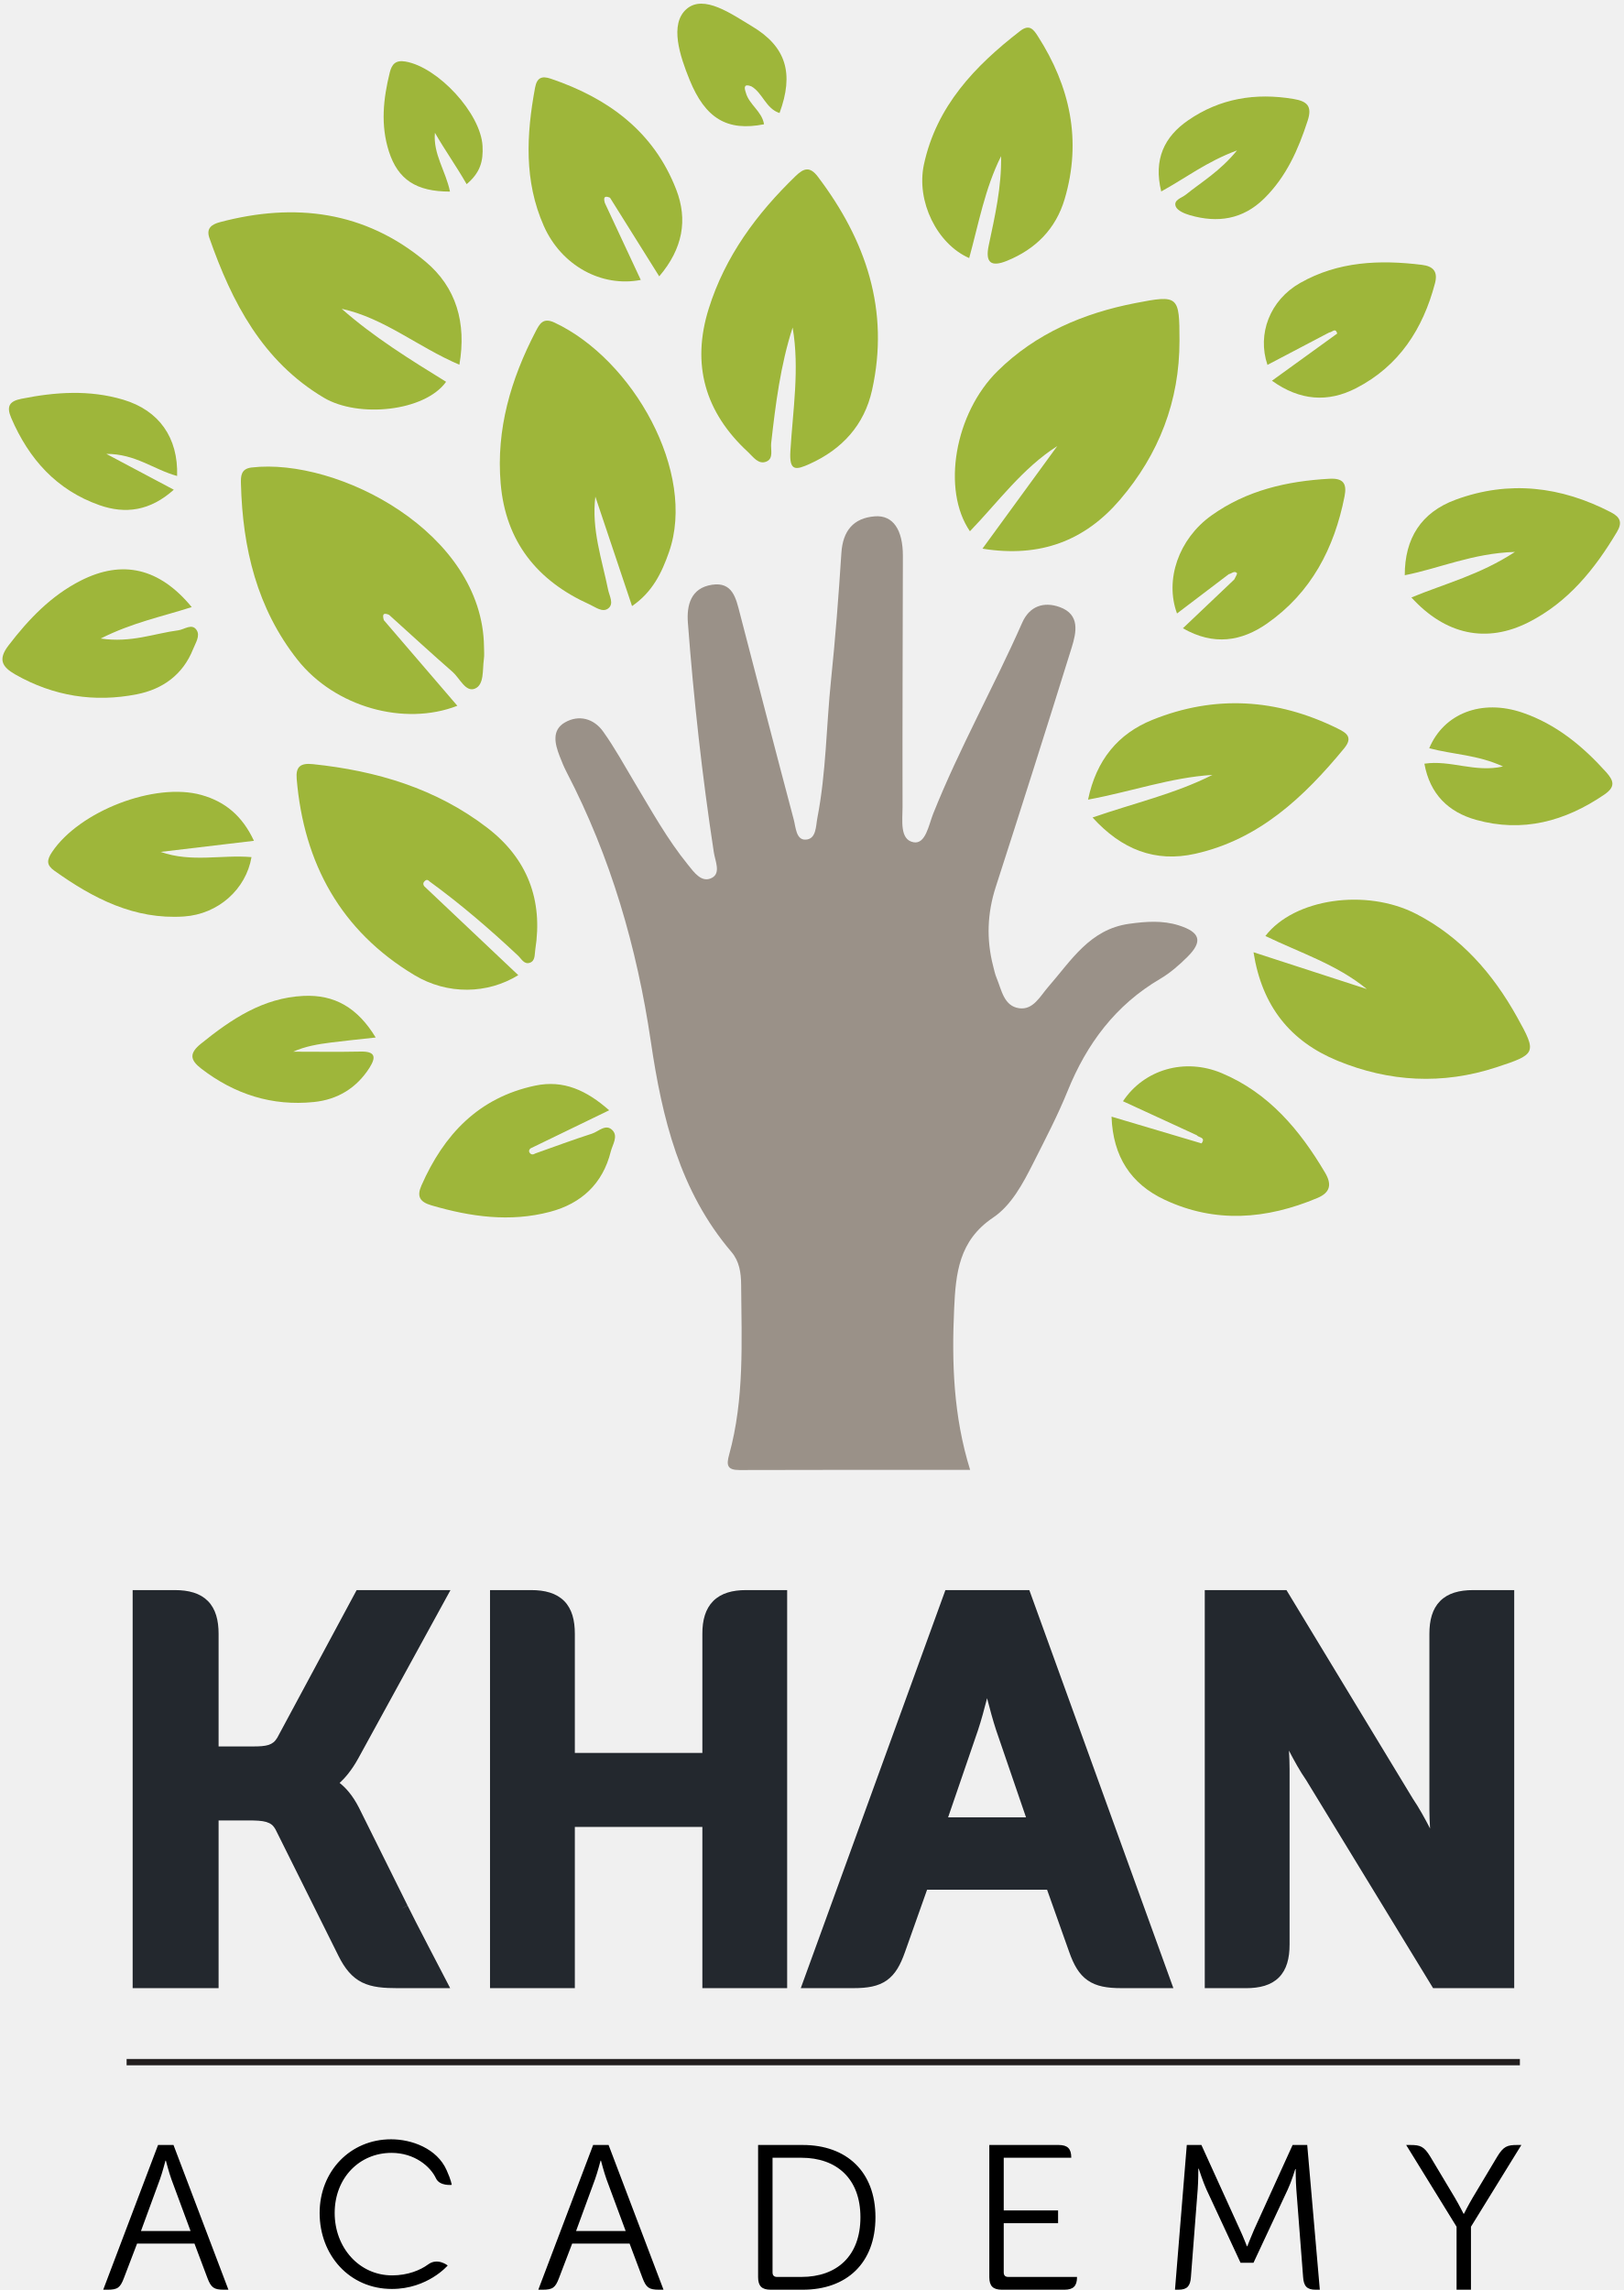
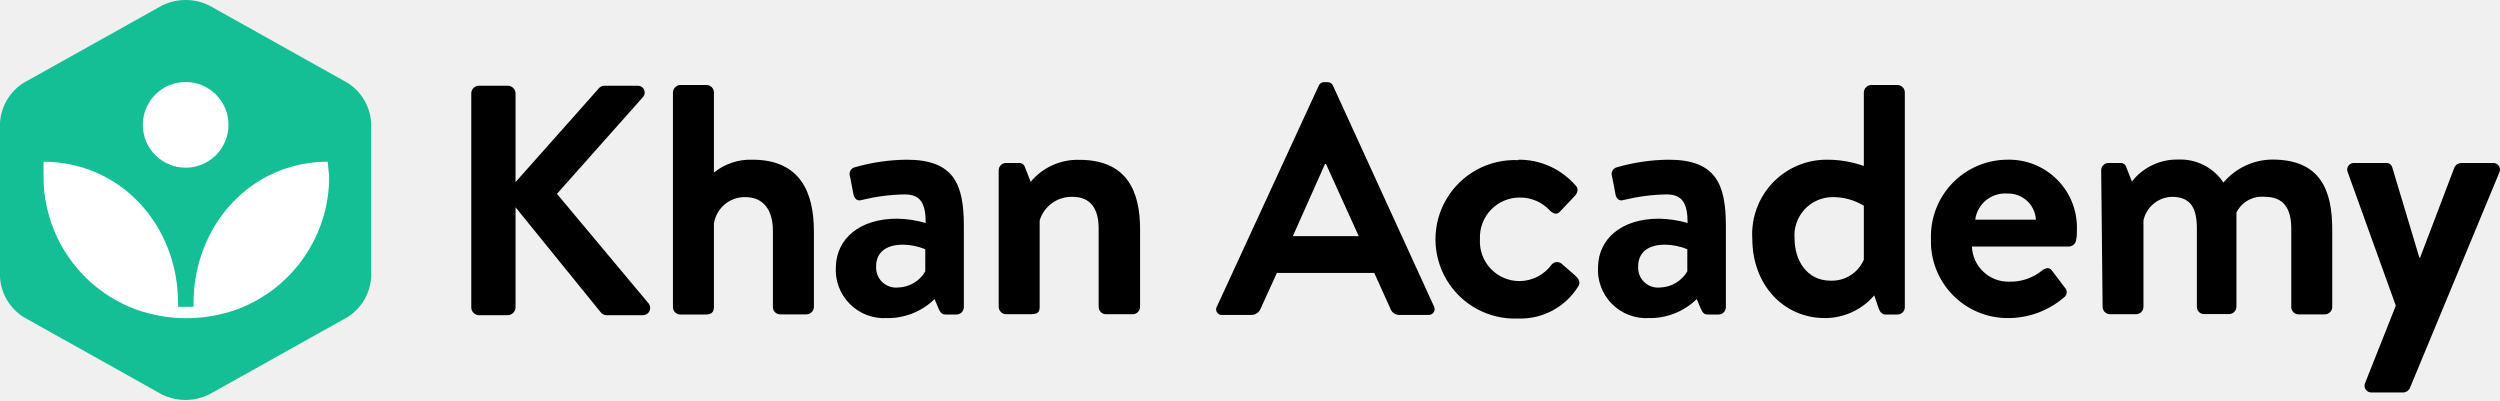
- <svg xmlns="http://www.w3.org/2000/svg" width="256px" height="361px" viewBox="0 0 256 361" version="1.1" preserveAspectRatio="xMidYMid">
+ <svg xmlns="http://www.w3.org/2000/svg" width="512px" height="82px" viewBox="0 0 512 82" version="1.1" preserveAspectRatio="xMidYMid">
  <g>
-     <g transform="translate(15.93774, 250.0233)">
-       <path d="M48.328,50.397 L47.344,50.869 L48.319,50.377 L40.649,34.941 C39.616,32.914 38.487,31.724 37.602,31.046 C38.42,30.294 39.501,29.068 40.54,27.176 L55.08,0.642 L40.287,0.642 L27.779,23.908 C27.383,24.567 27.01,24.829 26.423,25.042 C25.827,25.242 24.967,25.294 23.885,25.289 L18.523,25.289 L18.523,7.541 C18.523,5.402 18.067,3.616 16.842,2.369 C15.605,1.125 13.81,0.642 11.625,0.642 L4.975,0.642 L4.975,63.396 L18.523,63.396 L18.523,36.954 L23.201,36.954 C24.385,36.954 25.369,36.991 26.043,37.197 C26.729,37.417 27.116,37.682 27.518,38.414 L37.401,58.262 C38.42,60.329 39.574,61.716 41.161,62.498 C42.746,63.267 44.529,63.391 46.832,63.396 L55.035,63.396 L54.197,61.787 C54.19,61.775 49.157,52.133 48.328,50.397 Z M107.056,0.642 L101.689,0.642 C99.541,0.638 97.75,1.12 96.506,2.36 C95.271,3.599 94.779,5.387 94.789,7.536 L94.789,26.311 L74.685,26.311 L74.685,7.536 C74.685,5.397 74.237,3.614 73.008,2.365 C71.763,1.12 69.973,0.638 67.782,0.642 L61.313,0.642 L61.313,63.391 L74.685,63.391 L74.685,37.978 L94.789,37.978 L94.789,63.391 L108.156,63.391 L108.156,0.642 L107.056,0.642 Z M139.673,17.689 C140.105,19.368 140.617,21.262 141.104,22.732 L145.812,36.467 L133.53,36.467 L138.238,22.737 C138.731,21.262 139.247,19.368 139.673,17.689 Z M146.334,0.642 L133.104,0.642 L132.842,1.365 L110.304,63.391 L118.608,63.391 C120.82,63.391 122.507,63.119 123.872,62.157 C125.232,61.187 126.02,59.708 126.723,57.724 L130.216,47.871 L149.131,47.871 L152.629,57.719 C153.337,59.713 154.151,61.202 155.534,62.162 C156.911,63.119 158.613,63.391 160.825,63.391 L169.044,63.391 L146.334,0.642 Z M221.681,0.642 L216.309,0.642 C214.117,0.642 212.324,1.125 211.094,2.369 C209.859,3.619 209.404,5.402 209.404,7.543 L209.404,35.261 C209.404,36.19 209.448,37.214 209.51,38.223 C208.682,36.616 207.736,34.906 206.807,33.544 L186.871,0.642 L173.991,0.642 L173.991,63.396 L180.485,63.396 C182.656,63.396 184.442,62.943 185.676,61.709 C186.915,60.465 187.363,58.679 187.363,56.493 L187.363,28.863 C187.363,27.952 187.326,26.94 187.267,25.946 C188.091,27.557 189.044,29.258 189.977,30.597 L209.99,63.396 L222.776,63.396 L222.776,0.642 L221.681,0.642 Z" fill="#23282E" />
-       <path d="M14.106,101.682 L11.09,93.536 C10.698,92.465 10.213,90.583 10.213,90.583 L10.148,90.583 C10.148,90.583 9.661,92.465 9.272,93.536 L6.284,101.682 L14.106,101.682 L14.106,101.682 Z M8.98,88.116 L11.413,88.116 L20.072,110.932 L19.397,110.932 C17.776,110.932 17.334,110.607 16.749,109.05 L14.722,103.662 L5.671,103.662 L3.612,109.05 C3.027,110.607 2.62,110.932 0.994,110.932 L0.335,110.932 L8.98,88.116 Z M52.792,93.375 C51.912,91.503 49.426,89.359 45.778,89.359 C40.716,89.359 36.823,93.319 36.823,98.837 C36.823,104.289 40.685,108.672 45.878,108.672 C48.35,108.672 50.331,107.85 51.566,106.94 C53.065,105.837 54.641,107.113 54.641,107.113 C54.641,107.113 51.492,110.811 45.845,110.811 C39.159,110.811 34.452,105.489 34.452,98.837 C34.452,92.249 39.288,87.219 45.714,87.219 C48.96,87.219 52.961,88.659 54.477,92.1 C55.186,93.661 55.277,94.402 55.277,94.402 C55.277,94.402 53.381,94.629 52.792,93.375 Z M82.7,101.682 L79.682,93.536 C79.292,92.465 78.805,90.583 78.805,90.583 L78.74,90.583 C78.74,90.583 78.253,92.465 77.862,93.536 L74.877,101.682 L82.7,101.682 Z M77.571,88.116 L80.005,88.116 L88.664,110.932 L87.989,110.932 C86.367,110.932 85.926,110.607 85.342,109.05 L83.317,103.662 L74.262,103.662 L72.204,109.05 C71.619,110.607 71.211,110.932 69.587,110.932 L68.926,110.932 L77.571,88.116 Z M110.394,108.918 L106.564,108.918 C106.111,108.918 105.852,108.691 105.852,108.203 L105.852,90.127 L110.394,90.127 C115.976,90.127 119.708,93.438 119.708,99.506 C119.708,105.608 116.008,108.918 110.394,108.918 Z M110.62,88.116 L103.576,88.116 L103.576,108.951 C103.576,110.346 104.162,110.931 105.556,110.931 L110.62,110.931 C117.5,110.931 122.076,106.775 122.076,99.506 C122.076,92.303 117.5,88.116 110.62,88.116 Z M151.028,108.918 L143.013,108.918 C142.558,108.918 142.299,108.691 142.299,108.203 L142.299,100.449 L150.867,100.449 L150.867,98.436 L142.299,98.436 L142.299,90.127 L152.945,90.127 L152.945,90.098 C152.945,88.7 152.359,88.116 150.963,88.116 L140.026,88.116 L140.026,108.951 C140.026,110.346 140.612,110.931 142.006,110.931 L151.874,110.931 C153.267,110.931 153.852,110.346 153.852,108.951 L153.852,108.918 L151.028,108.918 Z M171.158,88.116 L173.462,88.116 L179.499,101.39 C180.051,102.558 180.636,104.082 180.636,104.082 L180.7,104.082 C180.7,104.082 181.284,102.558 181.802,101.39 L187.84,88.116 L190.144,88.116 L192.13,110.932 L191.475,110.932 C190.08,110.932 189.592,110.346 189.496,108.951 L188.425,95.095 C188.325,93.859 188.325,91.912 188.325,91.912 L188.262,91.912 C188.262,91.912 187.644,93.925 187.092,95.095 L181.675,106.679 L179.631,106.679 L174.242,95.095 C173.722,93.958 173.042,91.848 173.042,91.848 L172.977,91.848 C172.977,91.848 172.977,93.859 172.879,95.095 L171.807,108.951 C171.71,110.346 171.223,110.932 169.828,110.932 L169.297,110.932 L171.158,88.116 Z M213.688,101 L205.743,88.116 L206.418,88.116 C207.975,88.116 208.558,88.342 209.533,89.933 L213.395,96.39 C214.109,97.591 214.788,98.956 214.788,98.956 L214.856,98.956 C214.856,98.956 215.536,97.591 216.249,96.39 L220.111,89.933 C221.085,88.342 221.668,88.116 223.228,88.116 L223.903,88.116 L215.958,101 L215.958,110.931 L213.688,110.931 L213.688,101 Z" fill="#000000" />
-       <path d="M4.023,75.554 L223.67,75.554 L223.67,74.558 L4.023,74.558 L4.023,75.554 L4.023,75.554 Z" fill="#231F1F" />
-     </g>
-     <g>
-       <path d="M152.94,231.717 C140.595,231.717 128.593,231.694 116.591,231.74 C114.617,231.746 114.495,230.959 114.95,229.31 C117.374,220.524 116.902,211.518 116.84,202.548 C116.827,200.64 116.565,198.836 115.304,197.352 C107.159,187.794 104.379,176.244 102.604,164.205 C100.417,149.375 96.28,135.096 89.326,121.726 C88.903,120.91 88.552,120.05 88.221,119.189 C87.472,117.247 86.946,115.088 89.078,113.874 C91.263,112.631 93.608,113.266 95.07,115.302 C96.911,117.867 98.426,120.666 100.055,123.381 C102.706,127.794 105.197,132.313 108.456,136.32 C109.4,137.484 110.615,139.265 112.255,138.374 C113.659,137.609 112.747,135.748 112.533,134.352 C110.699,122.35 109.366,110.289 108.446,98.185 C108.233,95.395 108.904,92.7 112.232,92.184 C115.495,91.677 116.023,94.322 116.631,96.66 C119.456,107.506 122.25,118.356 125.13,129.186 C125.448,130.379 125.495,132.389 126.955,132.361 C128.709,132.327 128.599,130.264 128.859,128.923 C130.246,121.777 130.257,114.49 131.004,107.275 C131.699,100.584 132.209,93.873 132.644,87.16 C132.87,83.696 134.529,81.653 137.921,81.395 C140.798,81.177 142.345,83.528 142.338,87.644 C142.317,100.851 142.253,114.057 142.285,127.263 C142.29,129.286 141.801,132.36 144.011,132.774 C145.925,133.134 146.406,130.057 147.11,128.289 C151.226,117.981 156.676,108.298 161.151,98.158 C162.315,95.519 164.579,94.807 167.058,95.699 C170.297,96.866 169.701,99.663 168.949,102.08 C165.03,114.671 161.045,127.237 156.99,139.784 C155.645,143.937 155.481,148.055 156.557,152.249 C156.722,152.888 156.852,153.543 157.105,154.147 C157.904,156.056 158.248,158.615 160.69,158.944 C162.895,159.241 163.978,157.038 165.247,155.582 C168.862,151.442 171.803,146.493 177.997,145.631 C180.638,145.264 183.247,145.06 185.838,145.879 C189.215,146.951 189.66,148.393 187.203,150.839 C185.903,152.136 184.471,153.382 182.899,154.308 C175.867,158.438 171.332,164.523 168.311,171.98 C166.728,175.888 164.762,179.641 162.862,183.41 C161.245,186.61 159.427,190.021 156.557,191.947 C151.154,195.578 150.671,200.734 150.418,206.336 C150.034,214.799 150.291,223.185 152.94,231.717 L152.94,231.717 Z" fill="#9A9188" />
-       <path d="M60.515,97.767 C64.37,102.256 68.224,106.744 72.1,111.26 C63.719,114.526 52.786,111.443 46.913,104.021 C40.502,95.912 38.243,86.397 37.985,76.274 C37.952,75.06 37.97,73.893 39.672,73.696 C53.27,72.111 76.089,83.939 76.302,101.961 C76.308,102.622 76.372,103.292 76.279,103.94 C76.047,105.589 76.36,107.933 74.879,108.553 C73.399,109.176 72.488,106.915 71.345,105.918 C67.97,102.971 64.672,99.935 61.344,96.931 C60.333,96.48 60.283,96.982 60.515,97.767" fill="#9EB63A" />
-       <path d="M166.679,70.317 C161.156,73.847 157.376,79.117 152.908,83.749 C148.438,77.237 150.484,65.167 157.291,58.471 C163.32,52.542 170.8,49.373 178.983,47.779 C185.797,46.452 185.942,46.61 185.946,53.723 C185.953,63.229 182.703,71.594 176.585,78.755 C171.06,85.223 164.004,87.968 154.884,86.492 C158.995,80.854 162.838,75.586 166.679,70.317" fill="#9EB63A" />
-       <path d="M215.474,155.915 C210.719,152.02 204.918,150.186 199.485,147.552 C203.987,141.67 215.345,139.975 223.3,144.091 C230.344,147.739 235.35,153.483 239.156,160.315 C242.326,166.004 242.227,166.178 235.887,168.256 C227.413,171.033 219.008,170.574 210.838,167.207 C203.461,164.166 198.958,158.675 197.615,150.114 C203.84,152.136 209.658,154.025 215.474,155.915" fill="#9EB63A" />
-       <path d="M124.956,51.631 C123.034,57.604 122.266,63.721 121.576,69.853 C121.464,70.851 121.978,72.243 120.865,72.744 C119.572,73.325 118.725,71.997 117.92,71.255 C111.173,65.029 108.961,57.501 111.727,48.666 C114.312,40.398 119.29,33.683 125.445,27.735 C126.726,26.498 127.681,26.204 128.923,27.842 C136.529,37.878 140.281,48.913 137.473,61.524 C136.253,66.992 132.769,70.826 127.623,73.142 C125.461,74.117 124.416,74.314 124.601,71.165 C124.985,64.671 126.08,58.177 124.956,51.631" fill="#9EB63A" />
-       <path d="M99.641,95.543 C97.663,89.641 95.759,83.965 93.856,78.291 C93.229,83.463 94.889,88.154 95.866,92.96 C96.069,93.962 96.832,95.183 95.886,95.913 C94.983,96.614 93.865,95.696 92.949,95.285 C84.698,91.583 79.714,85.384 78.93,76.234 C78.198,67.684 80.535,59.776 84.44,52.26 C85.076,51.037 85.618,50.011 87.415,50.852 C99.81,56.658 109.847,74.517 105.467,87.027 C104.334,90.268 102.879,93.329 99.641,95.543" fill="#9EB63A" />
-       <path d="M66.912,139.739 C71.793,144.353 76.672,148.964 81.704,153.724 C76.877,156.709 70.568,156.87 65.321,153.715 C53.736,146.751 47.895,136.123 46.772,122.774 C46.611,120.855 47.371,120.258 49.324,120.461 C59.348,121.505 68.751,124.294 76.831,130.504 C83.113,135.331 85.632,141.83 84.383,149.716 C84.262,150.481 84.407,151.468 83.525,151.771 C82.628,152.081 82.192,151.136 81.65,150.63 C77.216,146.477 72.623,142.517 67.708,138.945 C67.504,138.7 67.276,138.638 67.059,138.804 C66.718,139.062 66.617,139.375 66.912,139.739" fill="#9EB63A" />
-       <path d="M72.423,57.496 C65.894,54.716 60.595,50.147 53.864,48.678 C58.936,53.15 64.631,56.667 70.326,60.189 C66.96,64.878 56.489,65.937 51.032,62.685 C41.39,56.938 36.563,47.668 33.014,37.522 C32.488,36.016 33.322,35.379 34.678,35.02 C46.48,31.893 57.532,33.27 67.073,41.234 C71.926,45.285 73.563,50.897 72.423,57.496" fill="#9EB63A" />
-       <path d="M172.24,128.872 C178.799,126.596 185.239,125.144 191.139,122.158 C184.57,122.565 178.363,124.792 171.529,126.055 C172.834,119.79 176.27,115.658 181.68,113.477 C191.515,109.514 201.283,110.126 210.799,114.807 C212.238,115.516 213.375,116.189 211.892,117.986 C205.571,125.651 198.508,132.327 188.437,134.587 C182.115,136.008 176.812,133.913 172.24,128.872" fill="#9EB63A" />
-       <path d="M157.818,24.616 C155.264,29.714 154.283,35.272 152.791,40.682 C147.75,38.486 144.4,31.762 145.657,25.923 C147.636,16.742 153.681,10.402 160.826,4.883 C162.268,3.768 162.913,4.605 163.607,5.69 C168.702,13.639 170.565,22.147 167.847,31.359 C166.452,36.085 163.262,39.29 158.714,41.128 C156.264,42.12 155.287,41.434 155.871,38.686 C156.852,34.061 157.914,29.437 157.818,24.616" fill="#9EB63A" />
-       <path d="M95.353,31.995 C97.235,36.029 99.12,40.063 101.017,44.127 C94.82,45.338 88.487,41.852 85.727,35.61 C82.602,28.55 82.98,21.22 84.348,13.842 C84.643,12.254 85.386,11.914 86.844,12.41 C95.88,15.477 103.059,20.721 106.606,29.885 C108.445,34.638 107.654,39.186 103.927,43.565 C101.24,39.272 98.703,35.219 96.165,31.166 C95.186,30.748 95.141,31.247 95.353,31.995" fill="#9EB63A" />
-       <path d="M222.504,94.184 C227.922,91.954 233.299,90.62 238.831,87.006 C232.106,87.22 226.928,89.607 221.458,90.68 C221.45,84.895 224.023,80.778 229.488,78.771 C237.886,75.685 246.078,76.665 253.975,80.763 C255.492,81.548 255.761,82.427 254.904,83.864 C251.404,89.739 247.201,94.945 240.967,98.101 C234.354,101.448 227.891,100.095 222.504,94.184" fill="#9EB63A" />
-       <path d="M84.404,181.826 C87.376,180.777 90.332,179.673 93.332,178.708 C94.371,178.372 95.506,177.088 96.553,178.173 C97.488,179.144 96.559,180.441 96.285,181.538 C95.017,186.623 91.632,189.741 86.696,191.038 C80.4,192.696 74.178,191.819 68.017,190.015 C66.189,189.479 65.671,188.624 66.439,186.882 C69.976,178.856 75.443,173.029 84.351,171.144 C88.86,170.19 92.488,171.904 96.034,175.026 C91.651,177.15 87.644,179.092 83.636,181.035 C83.409,181.235 83.332,181.467 83.48,181.693 C83.727,182.071 84.059,182.038 84.404,181.826" fill="#9EB63A" />
-       <path d="M25.321,134.295 C30.195,136.006 34.942,134.706 39.649,135.118 C38.782,140.187 34.403,144.114 29.003,144.476 C21.176,145.002 14.68,141.621 8.554,137.25 C7.327,136.373 7.348,135.599 8.205,134.318 C12.522,127.865 24.412,123.257 31.765,125.325 C35.513,126.379 38.206,128.63 40.034,132.547 C34.903,133.157 30.111,133.726 25.321,134.295" fill="#9EB63A" />
-       <path d="M193.719,90.51 C191.006,92.572 188.29,94.632 185.554,96.71 C183.597,91.4 185.804,84.952 190.998,81.249 C196.531,77.299 202.883,75.841 209.578,75.472 C211.804,75.35 212.356,76.258 211.965,78.249 C210.353,86.432 206.706,93.431 199.757,98.289 C195.747,101.091 191.359,101.839 186.482,99.042 C189.302,96.366 191.941,93.858 194.579,91.353 C194.75,91.012 195.091,90.432 195.005,90.344 C194.581,89.906 194.16,90.44 193.719,90.51" fill="#9EB63A" />
-       <path d="M30.226,95.702 C25.5,97.224 20.871,98.139 15.873,100.66 C20.663,101.372 24.331,99.854 28.106,99.363 C29.056,99.24 30.255,98.214 30.992,99.318 C31.602,100.232 30.828,101.349 30.444,102.319 C28.838,106.368 25.638,108.65 21.57,109.449 C14.875,110.766 8.462,109.754 2.451,106.349 C0.3,105.129 -0.345,103.952 1.34,101.753 C4.512,97.61 8.051,93.902 12.74,91.523 C19.325,88.185 25.152,89.546 30.226,95.702" fill="#9EB63A" />
-       <path d="M209.544,52.412 C206.302,54.117 203.059,55.82 199.814,57.522 C198.159,52.661 200.194,47.314 204.966,44.606 C210.965,41.201 217.492,40.93 224.157,41.75 C225.964,41.972 226.709,42.82 226.222,44.664 C224.322,51.868 220.552,57.711 213.791,61.193 C209.331,63.488 204.926,63.169 200.521,60.02 C204.055,57.464 207.435,55.021 210.815,52.576 C210.515,51.565 209.974,52.425 209.544,52.412" fill="#9EB63A" />
-       <path d="M188.671,178.959 C184.792,177.174 180.914,175.39 177.036,173.602 C180.35,168.618 186.735,166.698 192.628,169.181 C200.036,172.303 204.925,178.14 208.904,184.878 C209.982,186.706 209.73,187.996 207.68,188.856 C199.674,192.221 191.6,192.892 183.579,189.12 C178.289,186.633 175.453,182.336 175.232,176.029 C180.103,177.477 184.761,178.863 189.422,180.247 C190.143,179.251 188.964,179.364 188.671,178.959" fill="#9EB63A" />
-       <path d="M27.922,75.034 C24.245,74.037 21.379,71.535 16.761,71.551 C20.72,73.654 23.936,75.363 27.398,77.2 C23.676,80.543 19.78,81.074 15.685,79.637 C8.928,77.263 4.552,72.37 1.766,65.878 C0.969,64.018 1.513,63.24 3.367,62.867 C8.738,61.787 14.108,61.423 19.429,63.009 C25.068,64.69 28.115,68.984 27.922,75.034" fill="#9EB63A" />
-       <path d="M59.228,163.555 C56.538,163.852 54.365,164.065 52.198,164.343 C50.17,164.601 48.152,164.927 46.219,165.791 C49.761,165.791 53.302,165.846 56.843,165.772 C59.102,165.728 59.365,166.569 58.25,168.324 C56.196,171.555 53.177,173.352 49.473,173.726 C42.89,174.394 37,172.51 31.744,168.473 C29.906,167.063 29.848,166.015 31.674,164.536 C36.452,160.677 41.435,157.306 47.839,156.996 C52.744,156.76 56.367,158.848 59.228,163.555" fill="#9EB63A" />
-       <path d="M195.016,23.71 C190.233,25.482 186.916,28.068 183.066,30.184 C181.824,25.116 183.553,21.552 187.309,18.966 C192.324,15.508 197.937,14.592 203.92,15.6 C206.005,15.953 206.914,16.677 206.157,19.008 C204.675,23.58 202.785,27.857 199.295,31.292 C195.93,34.606 191.961,35.182 187.608,33.931 C186.768,33.689 185.628,33.222 185.36,32.56 C184.94,31.521 186.296,31.208 186.956,30.676 C189.465,28.651 192.313,27.018 195.016,23.71" fill="#9EB63A" />
-       <path d="M224.555,120.39 C228.682,119.767 232.487,121.832 236.949,120.83 C232.967,118.98 229.013,118.944 225.316,117.953 C227.613,112.469 233.573,110.133 240.037,112.35 C245.319,114.162 249.501,117.6 253.201,121.713 C254.481,123.135 254.662,124.072 252.9,125.273 C246.708,129.49 240.028,131.294 232.691,129.24 C228.343,128.021 225.421,125.195 224.555,120.39" fill="#9EB63A" />
-       <path d="M117.574,14.582 C118.075,16.495 120.136,17.543 120.448,19.591 C114.656,20.742 111.19,18.692 108.708,12.574 C107.199,8.856 105.504,3.818 108.222,1.431 C110.946,-0.957 115.358,2.235 118.577,4.16 C123.954,7.379 125.192,11.587 122.893,17.818 C120.734,17.122 120.242,14.671 118.488,13.631 C117.369,13.166 117.251,13.663 117.574,14.582" fill="#9EB63A" />
-       <path d="M70.941,30.203 C65.593,30.208 62.734,28.289 61.313,23.885 C59.978,19.737 60.42,15.575 61.446,11.431 C61.776,10.106 62.375,9.436 63.94,9.705 C69.025,10.582 75.773,17.818 76.07,23.002 C76.206,25.408 75.712,27.215 73.567,29.032 C71.895,26.126 70.179,23.741 68.564,20.932 C68.26,24.287 70.259,26.917 70.941,30.203" fill="#9EB63A" />
-     </g>
+     <path d="M511.769,33.985 C512.05,34.407 512.076,34.95 511.836,35.397 L493.556,79.444 C493.323,79.987 492.801,80.35 492.211,80.38 L485.776,80.38 C485.261,80.423 484.764,80.179 484.482,79.744 C484.201,79.31 484.181,78.757 484.431,78.304 L490.661,62.598 L480.863,35.397 C480.623,34.95 480.649,34.407 480.93,33.985 C481.212,33.562 481.703,33.33 482.208,33.379 L488.643,33.379 C489.226,33.327 489.764,33.695 489.929,34.256 L495.487,52.77 L495.633,52.77 L502.681,34.256 C503.149,33.438 503.676,33.379 504.641,33.379 L510.491,33.379 C510.996,33.33 511.487,33.562 511.769,33.985 Z M311.021,32.706 C315.512,32.681 319.789,34.627 322.72,38.029 C323.393,38.702 323.071,39.58 322.398,40.252 L319.473,43.353 C318.801,44.084 318.07,43.733 317.455,43.148 C315.87,41.42 313.629,40.443 311.284,40.457 C309.05,40.438 306.907,41.34 305.358,42.95 C303.808,44.56 302.99,46.736 303.095,48.968 C302.957,51.207 303.753,53.402 305.294,55.032 C306.835,56.661 308.983,57.579 311.226,57.567 C313.838,57.537 316.281,56.267 317.806,54.145 C318.305,53.598 319.134,53.51 319.737,53.94 L322.661,56.485 C323.393,57.157 323.744,57.918 323.188,58.708 C320.555,62.922 315.87,65.409 310.904,65.23 C304.945,65.483 299.328,62.448 296.273,57.326 C293.219,52.204 293.219,45.82 296.273,40.698 C299.328,35.576 304.945,32.541 310.904,32.794 L311.021,32.706 Z M341.76,32.706 C351.412,32.706 353.459,37.737 353.459,46.219 L353.459,62.919 C353.459,63.732 352.809,64.395 351.997,64.411 L349.716,64.411 C349.16,64.411 348.78,64.206 348.37,63.329 L347.493,61.252 C344.891,63.79 341.387,65.19 337.753,65.142 C334.9,65.32 332.109,64.253 330.101,62.217 C328.094,60.181 327.066,57.376 327.283,54.525 C327.429,49.027 331.933,44.786 339.771,44.786 C341.751,44.824 343.717,45.119 345.621,45.663 C345.621,41.715 344.597,39.814 341.321,39.814 C338.363,39.864 335.42,40.246 332.547,40.954 C331.553,41.305 330.939,40.574 330.822,39.638 L330.149,36.128 C330.003,35.749 330.029,35.325 330.219,34.966 C330.41,34.607 330.747,34.348 331.143,34.256 C334.595,33.259 338.167,32.737 341.76,32.706 Z M185.694,32.706 C195.375,32.706 197.393,37.737 197.393,46.219 L197.393,62.919 C197.393,63.743 196.725,64.411 195.902,64.411 L193.62,64.411 C193.094,64.411 192.684,64.206 192.275,63.329 L191.397,61.252 C188.8,63.796 185.293,65.196 181.658,65.142 C178.804,65.32 176.014,64.253 174.006,62.217 C171.998,60.181 170.97,57.376 171.187,54.525 C171.363,49.027 175.867,44.786 183.735,44.786 C185.714,44.82 187.681,45.115 189.584,45.663 C189.584,41.715 188.59,39.814 185.285,39.814 C182.326,39.864 179.383,40.246 176.51,40.954 C175.487,41.305 174.902,40.574 174.755,39.638 L174.083,36.128 C173.937,35.749 173.963,35.325 174.153,34.966 C174.344,34.607 174.681,34.348 175.077,34.256 C178.529,33.259 182.101,32.737 185.694,32.706 Z M421.329,36.811 C424.026,39.53 425.481,43.24 425.35,47.067 C425.35,47.535 425.35,48.617 425.204,49.085 C425.133,49.851 424.51,50.449 423.742,50.489 L403.853,50.489 C403.922,52.467 404.774,54.337 406.223,55.687 C407.671,57.037 409.596,57.755 411.575,57.684 C413.988,57.732 416.34,56.924 418.214,55.403 C418.974,54.788 419.764,54.73 420.232,55.403 L422.864,58.883 C423.146,59.154 423.292,59.537 423.264,59.926 C423.236,60.316 423.036,60.674 422.718,60.901 C419.505,63.663 415.402,65.169 411.165,65.142 C406.902,65.145 402.82,63.414 399.858,60.347 C396.896,57.28 395.308,53.141 395.459,48.88 C395.333,44.645 396.924,40.537 399.87,37.492 C402.817,34.446 406.869,32.72 411.107,32.706 C414.934,32.607 418.633,34.093 421.329,36.811 Z M388.615,17.41 C389.421,17.425 390.076,18.066 390.107,18.872 L390.107,62.919 C390.107,63.743 389.439,64.411 388.615,64.411 L386.129,64.411 C385.398,64.411 384.93,63.797 384.667,62.919 L383.848,60.492 C381.317,63.447 377.619,65.146 373.728,65.142 C365.246,65.142 358.87,58.298 358.87,48.88 C358.61,44.654 360.12,40.51 363.038,37.441 C365.957,34.373 370.02,32.658 374.254,32.706 C376.795,32.71 379.317,33.145 381.713,33.993 L381.713,18.872 C381.769,18.089 382.392,17.466 383.175,17.41 L388.615,17.41 Z M103.976,17.556 C104.864,17.556 105.584,18.276 105.584,19.165 L105.584,37.298 L122.519,18.229 C122.816,17.796 123.311,17.543 123.835,17.556 L130.562,17.556 C131.142,17.53 131.678,17.863 131.911,18.394 C132.144,18.925 132.027,19.545 131.615,19.954 L114.066,39.697 L132.873,62.188 C133.202,62.641 133.25,63.24 132.997,63.739 C132.744,64.239 132.233,64.555 131.673,64.557 L124.362,64.557 C123.904,64.583 123.457,64.413 123.133,64.089 L105.584,42.446 L105.584,62.919 C105.585,63.813 104.869,64.541 103.976,64.557 L98.126,64.557 C97.695,64.557 97.281,64.384 96.978,64.076 C96.676,63.768 96.51,63.351 96.517,62.919 L96.517,19.018 C96.58,18.181 97.287,17.538 98.126,17.556 L103.976,17.556 Z M271.887,16.825 C272.376,16.805 272.823,17.099 272.999,17.556 L293.677,62.744 C293.879,63.128 293.858,63.592 293.621,63.956 C293.384,64.32 292.969,64.527 292.536,64.499 L286.687,64.499 C285.802,64.553 284.994,63.998 284.727,63.153 L281.451,55.9 L261.504,55.9 L258.199,63.153 C257.911,63.969 257.134,64.511 256.269,64.499 L250.419,64.499 C249.95,64.578 249.48,64.365 249.229,63.961 C248.979,63.556 248.999,63.041 249.279,62.656 L270.074,17.556 C270.244,17.133 270.643,16.851 271.091,16.825 L271.887,16.825 Z M144.718,17.41 C145.524,17.425 146.179,18.066 146.21,18.872 L146.21,35.339 C148.439,33.539 151.243,32.605 154.107,32.706 C163.992,32.706 166.683,39.55 166.683,47.33 L166.683,62.89 C166.653,63.701 166.002,64.352 165.191,64.382 L159.751,64.382 C158.939,64.366 158.289,63.703 158.289,62.89 L158.289,47.272 C158.289,42.972 156.329,40.369 152.644,40.369 C149.436,40.305 146.68,42.635 146.21,45.809 L146.21,62.919 C146.21,63.797 145.8,64.411 144.572,64.411 L139.278,64.411 C138.472,64.38 137.83,63.726 137.816,62.919 L137.816,18.872 C137.872,18.089 138.495,17.466 139.278,17.41 L144.718,17.41 Z M455.359,37.386 C457.847,34.434 461.5,32.714 465.361,32.677 C475.276,32.677 477.645,38.995 477.645,47.038 L477.645,62.89 C477.638,63.293 477.47,63.677 477.179,63.957 C476.889,64.237 476.499,64.39 476.095,64.382 L470.714,64.382 C469.901,64.366 469.251,63.703 469.251,62.89 L469.251,46.804 C469.251,42.797 467.76,40.311 463.87,40.311 C461.439,40.056 459.106,41.339 458.02,43.528 L458.02,62.832 C458.005,63.638 457.364,64.292 456.558,64.323 L451.41,64.323 C451.012,64.331 450.628,64.177 450.346,63.895 C450.065,63.614 449.91,63.23 449.918,62.832 L449.918,46.804 C449.918,42.797 448.778,40.311 444.829,40.311 C442.001,40.38 439.585,42.373 438.98,45.137 L438.98,62.861 C438.965,63.667 438.323,64.322 437.517,64.352 L432.077,64.352 C431.272,64.322 430.63,63.667 430.615,62.861 L430.322,34.871 C430.322,34.058 430.972,33.395 431.785,33.379 L434.212,33.379 C434.792,33.318 435.328,33.692 435.47,34.256 L436.611,37.181 C438.881,34.268 442.394,32.598 446.087,32.677 C449.79,32.511 453.309,34.298 455.359,37.386 Z M221.084,32.736 C230.94,32.736 233.485,39.375 233.485,46.892 L233.485,62.949 C233.427,63.71 232.814,64.311 232.052,64.352 L226.495,64.352 C225.671,64.352 225.003,63.685 225.003,62.861 L225.003,46.804 C225.003,42.797 223.394,40.311 219.651,40.311 C216.579,40.227 213.829,42.2 212.924,45.137 L212.924,62.861 C212.924,64.001 212.456,64.352 210.993,64.352 L206.021,64.352 C205.21,64.322 204.56,63.672 204.53,62.861 L204.53,34.871 C204.53,34.047 205.197,33.379 206.021,33.379 L208.654,33.379 C209.254,33.333 209.799,33.73 209.941,34.315 L211.081,37.24 C213.54,34.272 217.233,32.609 221.084,32.736 Z M341,50.109 C337.432,50.109 335.501,51.776 335.501,54.525 C335.408,55.728 335.854,56.91 336.718,57.752 C337.582,58.594 338.776,59.008 339.976,58.883 C342.283,58.818 344.394,57.569 345.562,55.578 L345.562,51.045 C344.115,50.447 342.566,50.129 341,50.109 Z M184.934,50.109 C181.365,50.109 179.435,51.776 179.435,54.525 C179.351,55.731 179.804,56.912 180.673,57.753 C181.541,58.593 182.737,59.007 183.939,58.883 C186.239,58.819 188.342,57.568 189.496,55.578 L189.496,51.045 C188.048,50.447 186.5,50.129 184.934,50.109 Z M375.249,40.369 C373.068,40.394 370.997,41.325 369.532,42.94 C368.066,44.555 367.34,46.708 367.528,48.88 C367.528,53.268 370.014,57.479 374.869,57.479 C377.822,57.609 380.548,55.897 381.713,53.18 L381.713,42.124 C379.763,40.949 377.525,40.341 375.249,40.369 Z M271.566,33.584 L271.361,33.584 L264.78,48.354 L278.263,48.354 L271.566,33.584 Z M404.526,44.99 L416.956,44.99 C416.783,41.914 414.186,39.538 411.107,39.638 C407.84,39.393 404.951,41.743 404.526,44.99 Z" fill="#000000" />
+     <path d="M4.826,16.971 C1.992,18.764 0.196,21.813 0,25.16 L0,56.748 C0.196,60.096 1.992,63.144 4.826,64.937 L33.167,80.79 C36.211,82.281 39.774,82.281 42.819,80.79 L71.189,64.937 C74.023,63.144 75.819,60.096 76.015,56.748 L76.015,25.16 C75.819,21.813 74.023,18.764 71.189,16.971 L42.848,1.119 C39.804,-0.373 36.241,-0.373 33.196,1.119 L4.826,16.971 Z" fill="#14BF96" />
+     <path d="M67.124,33.116 C51.388,33.116 39.631,46.16 39.631,62.159 L39.631,62.832 L36.472,62.832 L36.472,62.159 C36.472,46.16 24.773,33.174 8.92,33.116 C8.92,34.11 8.92,35.134 8.92,36.041 C8.857,48.144 16.32,59.013 27.639,63.3 C31.003,64.533 34.557,65.166 38.139,65.171 C41.75,65.166 45.333,64.533 48.727,63.3 C60.029,58.996 67.476,48.134 67.416,36.041 C67.27,35.105 67.211,34.11 67.124,33.116 Z" fill="#FFFFFF" />
+     <circle fill="#FFFFFF" cx="38.022" cy="25.57" r="8.774" />
  </g>
</svg>
